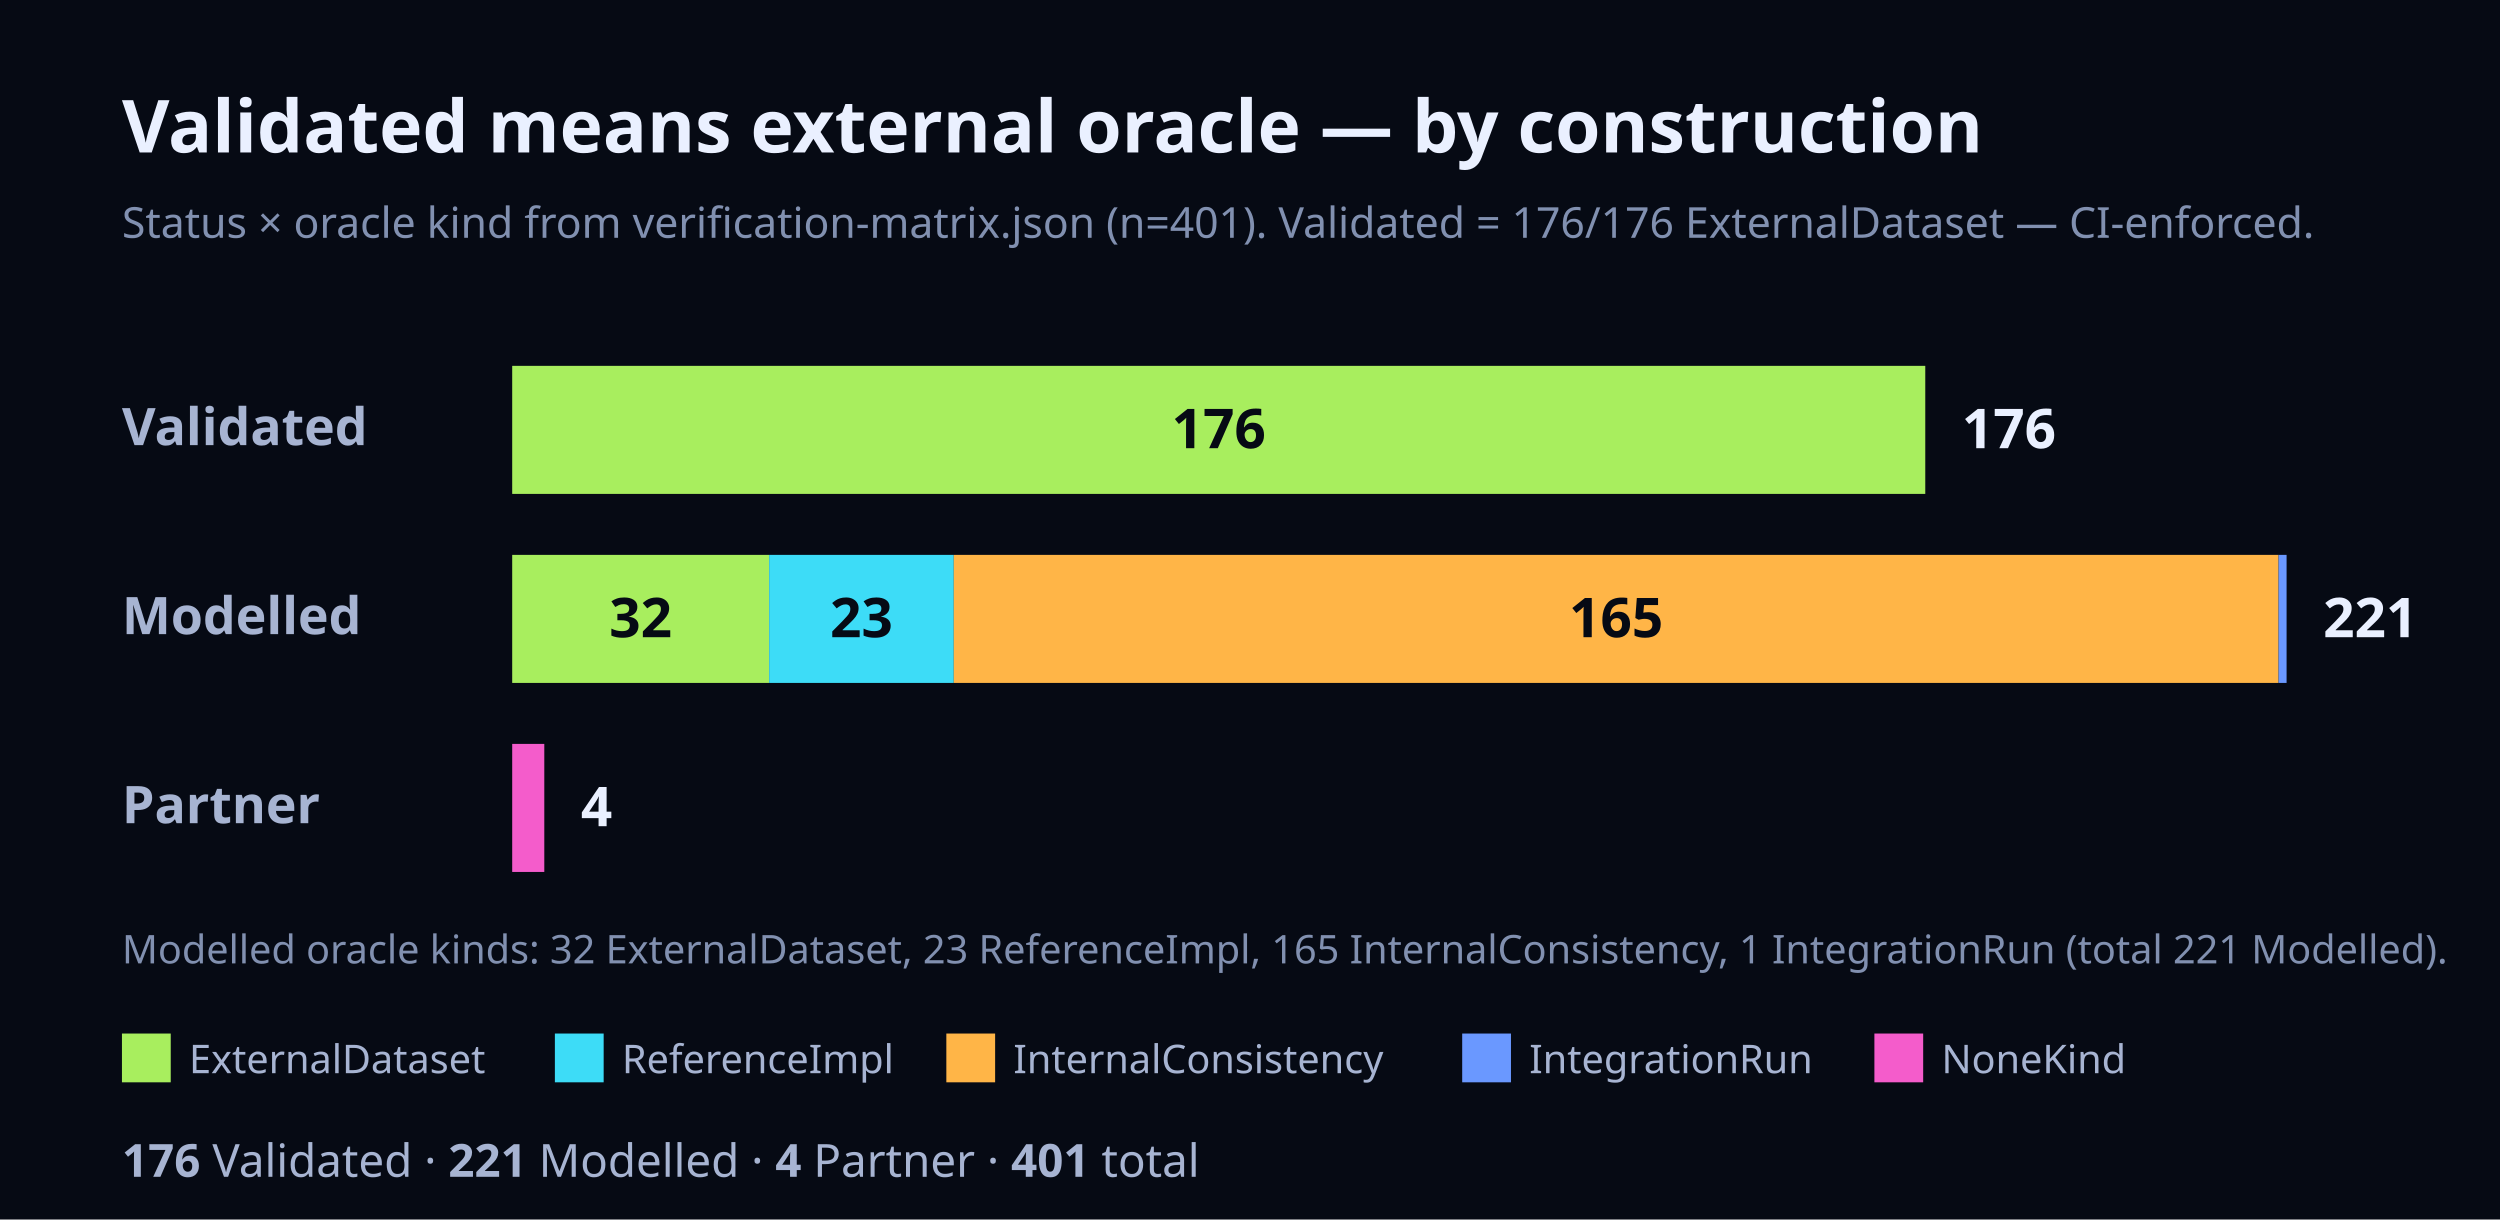
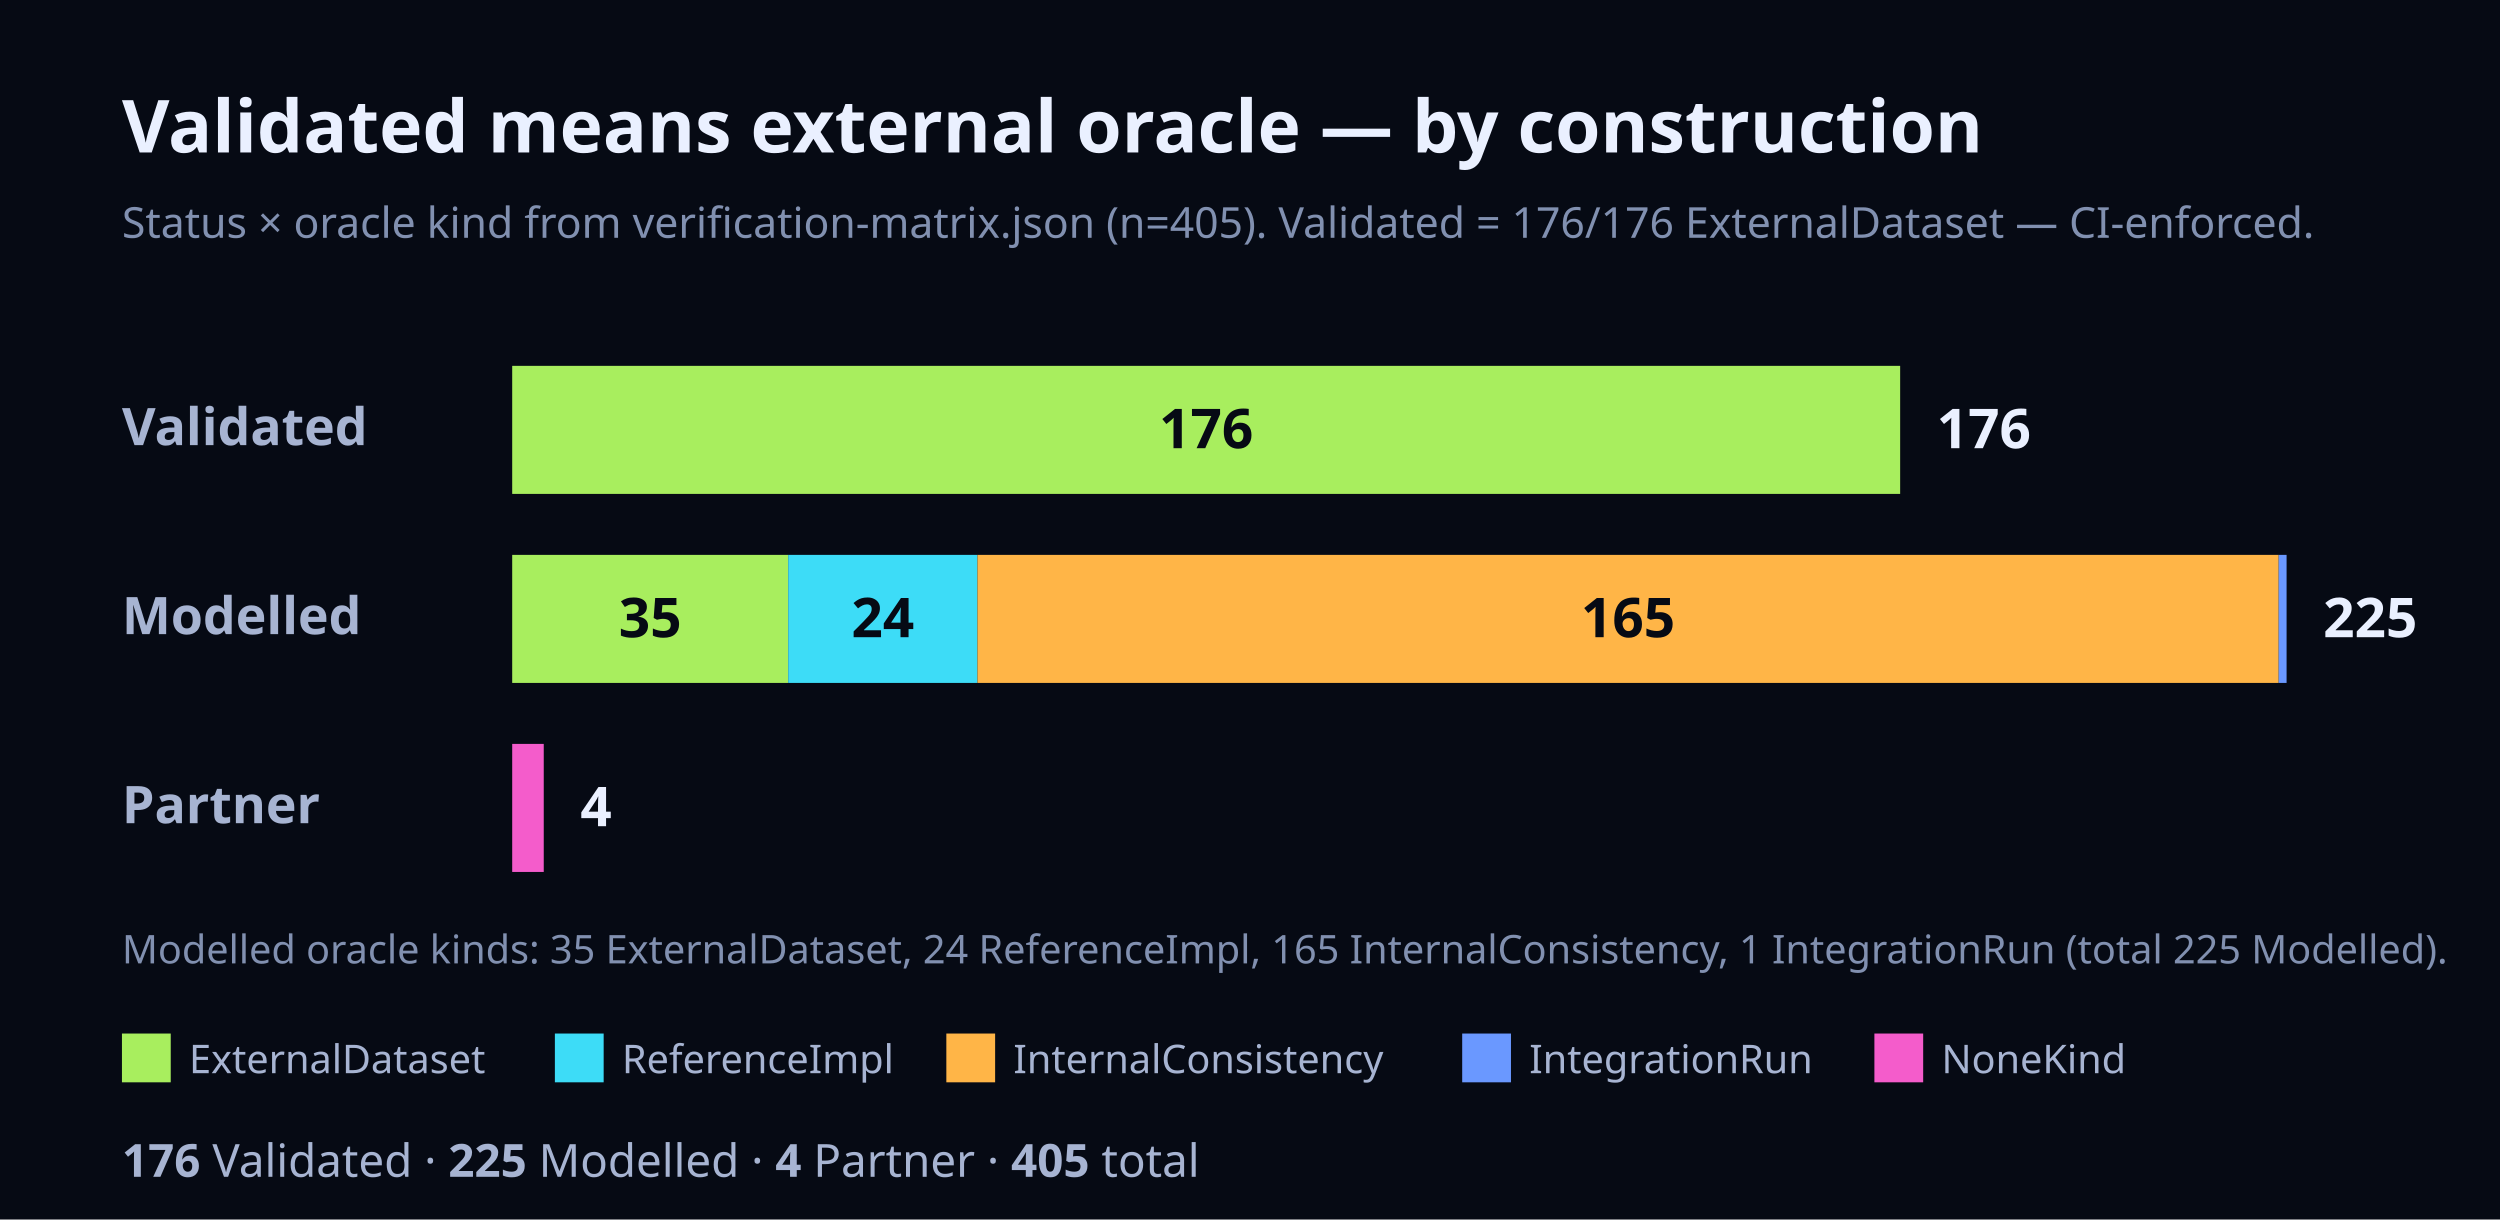
<svg xmlns="http://www.w3.org/2000/svg" width="820" height="400" viewBox="0 0 820 400" font-family="Geist, ui-sans-serif, system-ui, sans-serif">
  <rect x="0" y="0" width="820" height="400" fill="#060A14" />
  <text x="40" y="50" font-size="24" font-weight="700" fill="#EAF0FF">Validated means external oracle — by construction</text>
-   <text x="40" y="78" font-size="14" fill="#8190B0">Status × oracle kind from verification-matrix.json (n=401). Validated = 176/176 ExternalDataset — CI-enforced.</text>
+   <text x="40" y="78" font-size="14" fill="#8190B0">Status × oracle kind from verification-matrix.json (n=405). Validated = 176/176 ExternalDataset — CI-enforced.</text>
  <text x="40" y="146" font-size="17" font-weight="700" fill="#A7B4D2">Validated</text>
-   <rect x="168" y="120" width="463.49" height="42" fill="#A8EE5E" />
-   <text x="399.75" y="147" font-size="18" font-weight="700" fill="#060A14" text-anchor="middle">176</text>
-   <text x="643.49" y="147" font-size="18" font-weight="700" fill="#EAF0FF">176</text>
+   <rect x="168" y="120" width="455.25" height="42" fill="#A8EE5E" />
+   <text x="395.63" y="147" font-size="18" font-weight="700" fill="#060A14" text-anchor="middle">176</text>
+   <text x="635.25" y="147" font-size="18" font-weight="700" fill="#EAF0FF">176</text>
  <text x="40" y="208" font-size="17" font-weight="700" fill="#A7B4D2">Modelled</text>
-   <rect x="168" y="182" width="84.27" height="42" fill="#A8EE5E" />
-   <text x="210.14" y="209" font-size="18" font-weight="700" fill="#060A14" text-anchor="middle">32</text>
-   <rect x="252.27" y="182" width="60.57" height="42" fill="#3DDCF7" />
-   <text x="282.56" y="209" font-size="18" font-weight="700" fill="#060A14" text-anchor="middle">23</text>
-   <rect x="312.84" y="182" width="434.52" height="42" fill="#FFB547" />
-   <text x="530.1" y="209" font-size="18" font-weight="700" fill="#060A14" text-anchor="middle">165</text>
-   <rect x="747.37" y="182" width="2.63" height="42" fill="#6A98FF" />
-   <text x="762" y="209" font-size="18" font-weight="700" fill="#EAF0FF">221</text>
+   <rect x="168" y="182" width="90.53" height="42" fill="#A8EE5E" />
+   <text x="213.27" y="209" font-size="18" font-weight="700" fill="#060A14" text-anchor="middle">35</text>
+   <rect x="258.53" y="182" width="62.08" height="42" fill="#3DDCF7" />
+   <text x="289.57" y="209" font-size="18" font-weight="700" fill="#060A14" text-anchor="middle">24</text>
+   <rect x="320.61" y="182" width="426.8" height="42" fill="#FFB547" />
+   <text x="534.01" y="209" font-size="18" font-weight="700" fill="#060A14" text-anchor="middle">165</text>
+   <rect x="747.41" y="182" width="2.59" height="42" fill="#6A98FF" />
+   <text x="762" y="209" font-size="18" font-weight="700" fill="#EAF0FF">225</text>
  <text x="40" y="270" font-size="17" font-weight="700" fill="#A7B4D2">Partner</text>
-   <rect x="168" y="244" width="10.53" height="42" fill="#F45CCB" />
-   <text x="190.53" y="271" font-size="18" font-weight="700" fill="#EAF0FF">4</text>
-   <text x="40" y="316" font-size="13" fill="#8190B0">Modelled oracle kinds: 32 ExternalDataset, 23 ReferenceImpl, 165 InternalConsistency, 1 IntegrationRun (total 221 Modelled).</text>
+   <rect x="168" y="244" width="10.35" height="42" fill="#F45CCB" />
+   <text x="190.35" y="271" font-size="18" font-weight="700" fill="#EAF0FF">4</text>
+   <text x="40" y="316" font-size="13" fill="#8190B0">Modelled oracle kinds: 35 ExternalDataset, 24 ReferenceImpl, 165 InternalConsistency, 1 IntegrationRun (total 225 Modelled).</text>
  <rect x="40" y="339" width="16" height="16" fill="#A8EE5E" />
  <text x="62" y="352" font-size="13" fill="#A7B4D2">ExternalDataset</text>
  <rect x="182" y="339" width="16" height="16" fill="#3DDCF7" />
  <text x="204" y="352" font-size="13" fill="#A7B4D2">ReferenceImpl</text>
  <rect x="310.4" y="339" width="16" height="16" fill="#FFB547" />
  <text x="332.4" y="352" font-size="13" fill="#A7B4D2">InternalConsistency</text>
  <rect x="479.6" y="339" width="16" height="16" fill="#6A98FF" />
  <text x="501.6" y="352" font-size="13" fill="#A7B4D2">IntegrationRun</text>
  <rect x="614.8" y="339" width="16" height="16" fill="#F45CCB" />
  <text x="636.8" y="352" font-size="13" fill="#A7B4D2">NoneKind</text>
  <text x="40" y="386" font-size="15" fill="#A7B4D2">
-     <tspan font-weight="700">176</tspan> Validated · <tspan font-weight="700">221</tspan> Modelled · <tspan font-weight="700">4</tspan> Partner · <tspan font-weight="700">401</tspan> total</text>
+     <tspan font-weight="700">176</tspan> Validated · <tspan font-weight="700">225</tspan> Modelled · <tspan font-weight="700">4</tspan> Partner · <tspan font-weight="700">405</tspan> total</text>
</svg>
